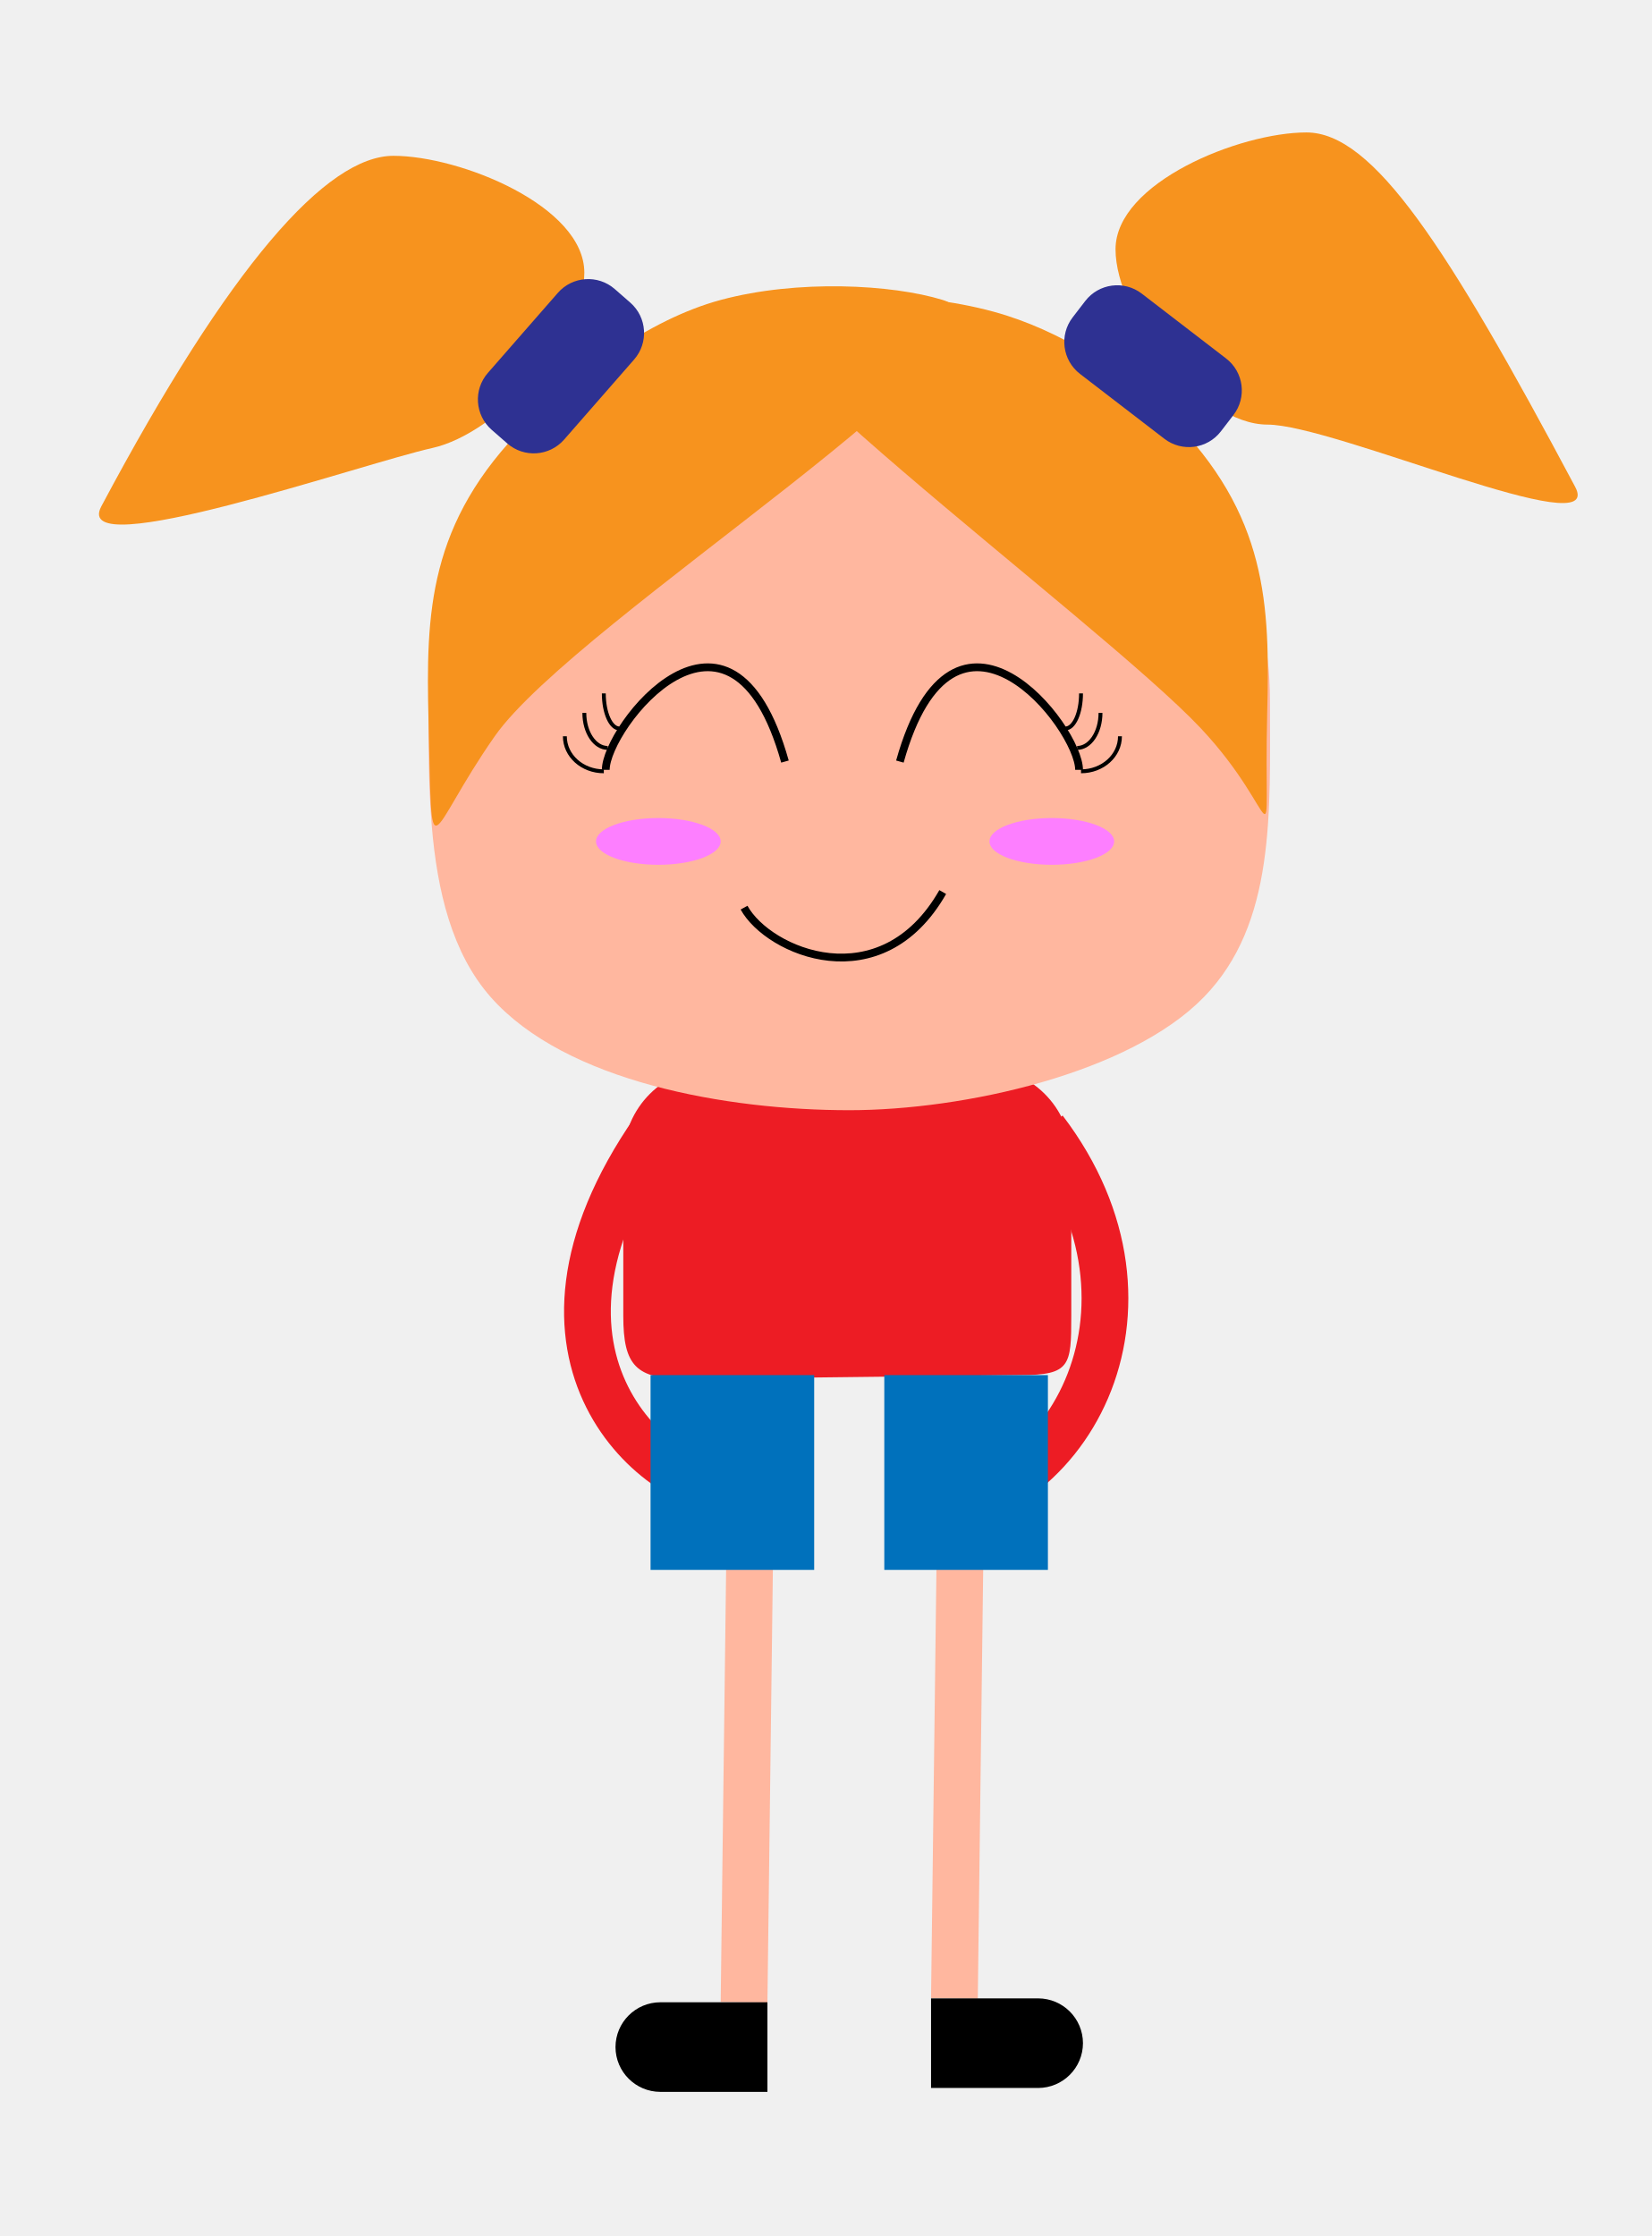
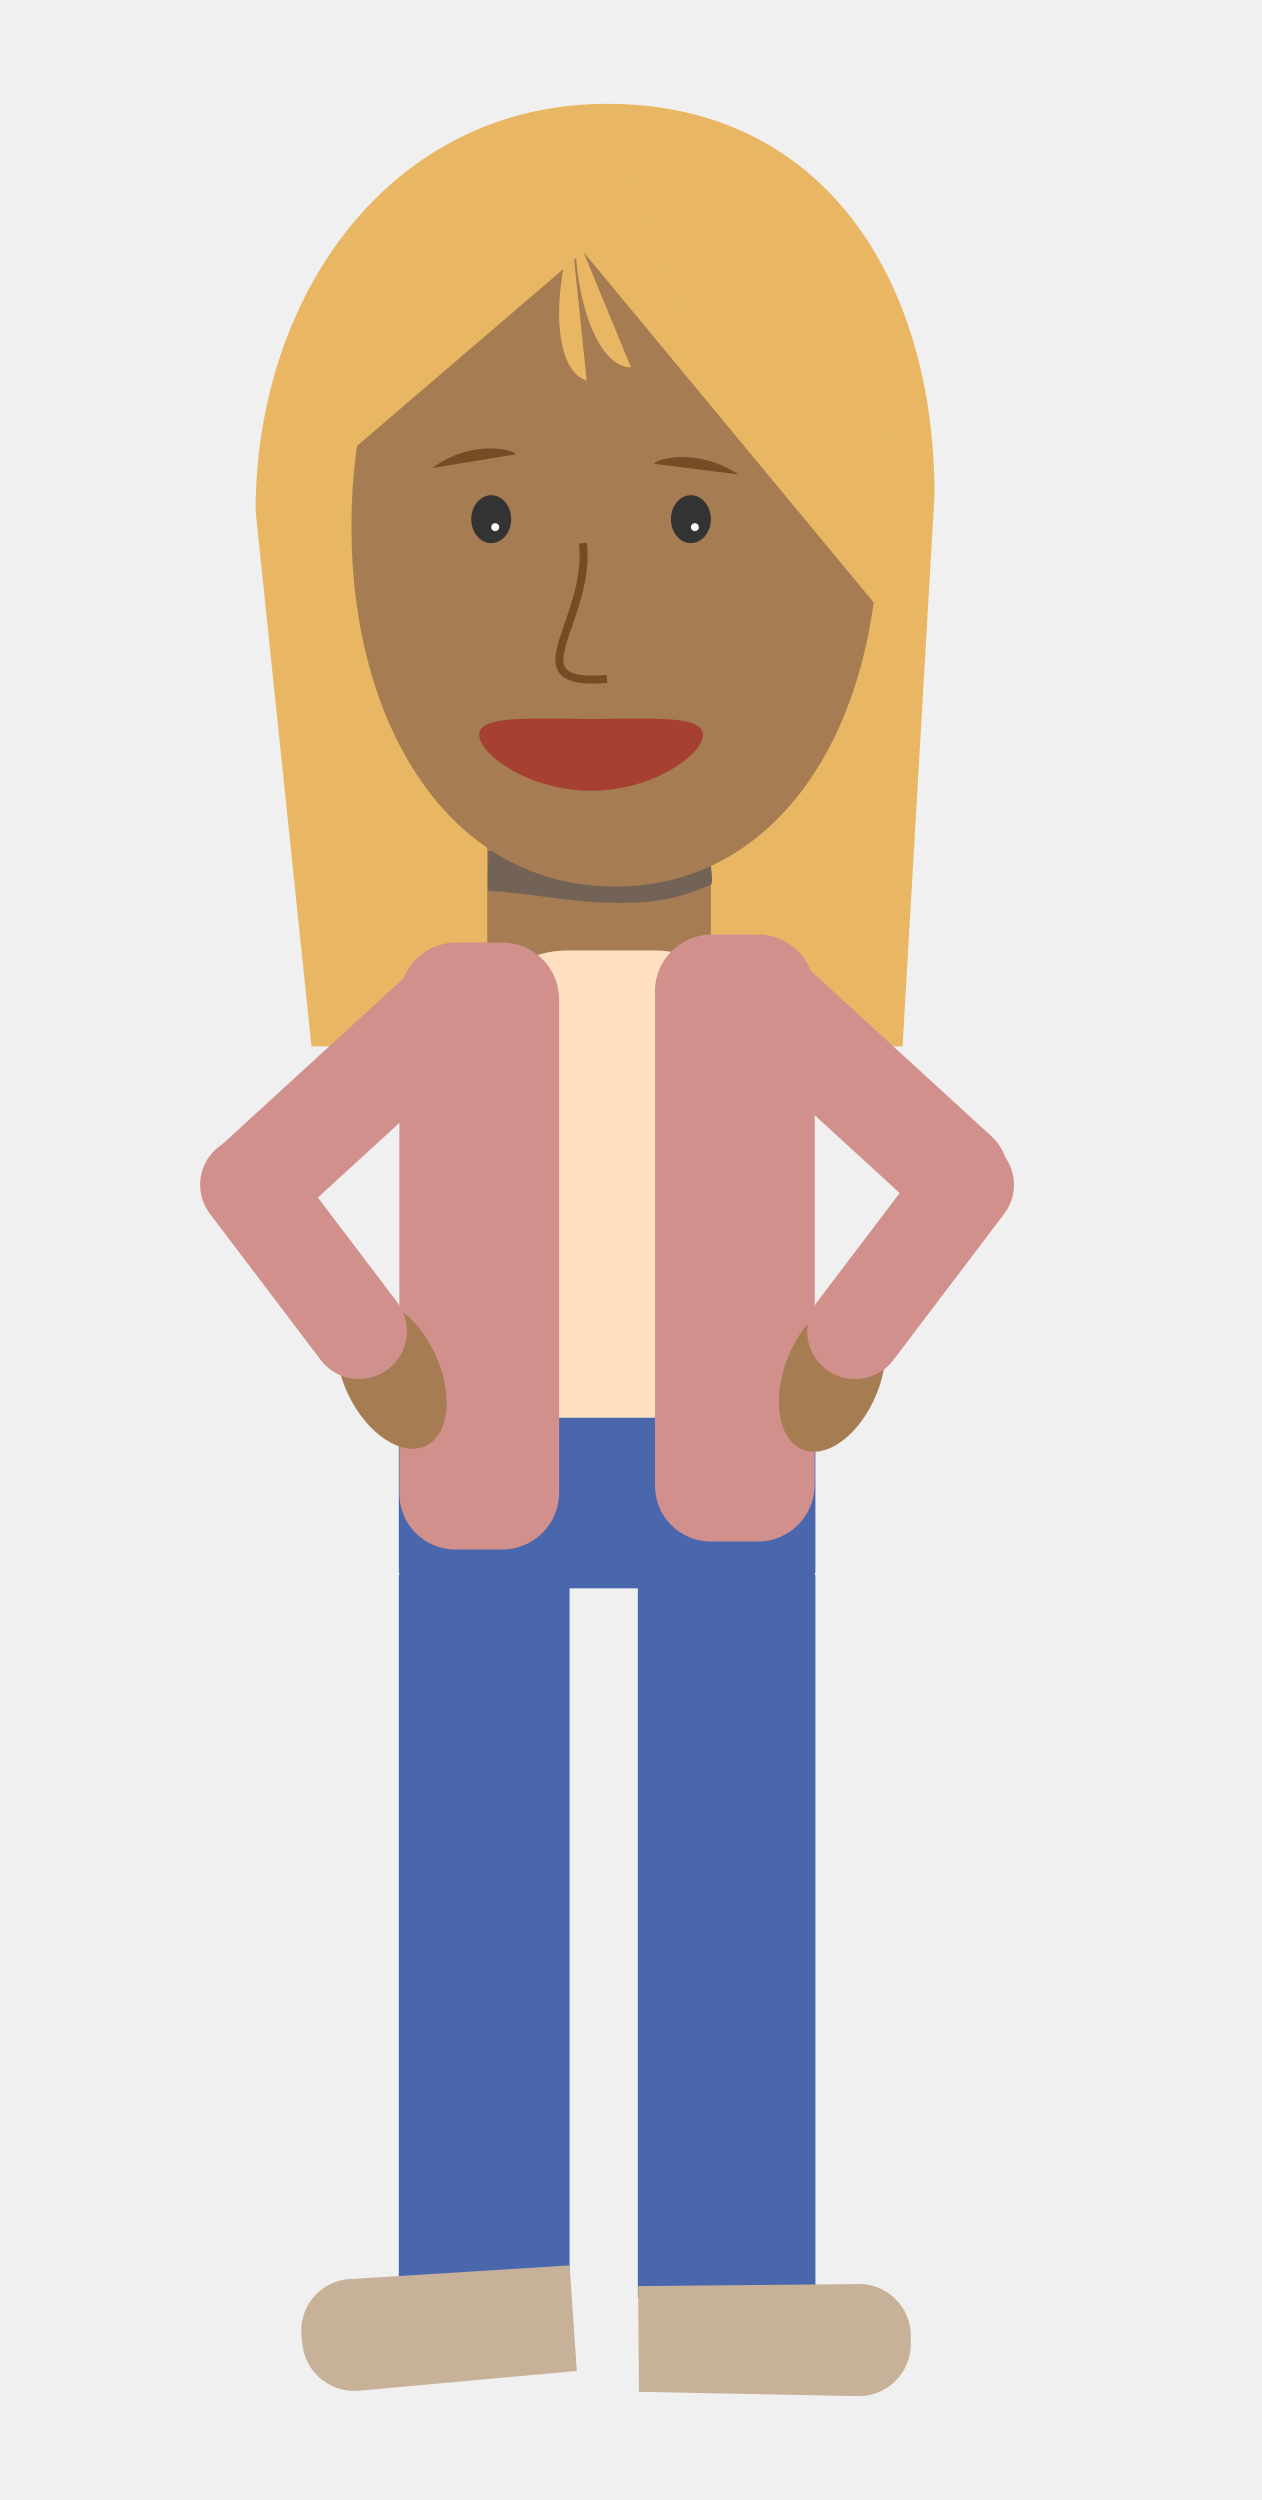
- <svg xmlns="http://www.w3.org/2000/svg" id="Layer_1" data-name="Layer 1" width="424" height="574" viewBox="0 0 424 574">
+ <svg xmlns="http://www.w3.org/2000/svg" id="Layer_1" data-name="Layer 1" width="158" height="313" viewBox="0 0 158 313">
  <defs>
-     <style>.cls-1,.cls-2,.cls-6,.cls-7{fill:none;stroke-miterlimit:10;}.cls-1{stroke:#ffb79f;}.cls-1,.cls-2{stroke-width:12px;}.cls-2{stroke:#ed1c24;}.cls-3{fill:#ed1c24;}.cls-4{fill:#ffb79f;}.cls-5{fill:#f7931e;}.cls-6,.cls-7{stroke:#000;}.cls-6{stroke-width:2px;}.cls-8{fill:#fd7fff;}.cls-9{fill:#2e3192;}.cls-10{fill:#0071bc;}</style>
+     <style>.cls-1{fill:#736357;}.cls-2{fill:#e9b763;}.cls-3{fill:#a67c52;}.cls-4{fill:#a54033;}.cls-5{fill:none;stroke:#754c24;stroke-miterlimit:10;}.cls-6{fill:#333;}.cls-7{fill:#fff;}.cls-8{fill:#754c24;}.cls-9{fill:#ffe1c1;}.cls-10{fill:#4a67ad;}.cls-11{fill:#c7b299;}.cls-12{fill:#d1908b;}</style>
  </defs>
-   <line class="cls-1" x1="247" y1="354" x2="245" y2="513" />
-   <path d="M239,513h27.5A11.53,11.53,0,0,1,278,524.5h0A11.53,11.53,0,0,1,266.5,536H239" />
-   <line class="cls-1" x1="193" y1="355" x2="191" y2="514" />
-   <path d="M197,514H169.5A11.53,11.53,0,0,0,158,525.5h0A11.53,11.53,0,0,0,169.5,537H197" />
-   <path class="cls-2" d="M268,290c35,46,6.13,98.54-36,99" />
-   <path class="cls-2" d="M168,290c-41,59,1.65,93,21,93" />
-   <path class="cls-3" d="M262,353l-86,1c-12.76,0-16-3.44-16-16.2V297.2A23.27,23.27,0,0,1,183.2,274h68.6A23.27,23.27,0,0,1,275,297.2v40.6C275,350.56,274.76,353,262,353Z" />
-   <path class="cls-4" d="M326,180c0,28.53,1.47,57.08-17,76-19.07,19.54-61.54,29-91,29-31.33,0-72.76-7.24-92-29-10-11.33-13.77-27.28-15.17-44.05-.89-10.64-.83-21.61-.83-31.95,0-58,50-105,108-105S326,122,326,180Z" />
-   <path class="cls-5" d="M110,185c1,41-.71,29.3,17,4C148,159,268.76,85.23,242,77c-13-4-37.25-5.32-57,0-19,5.12-37.64,19.64-50,32C109.81,134.19,109.33,157.39,110,185Z" />
-   <path class="cls-5" d="M325.29,183c-1,41,4.15,26.52-17,4C282,159,168,76,196,76c15.22,0,37.68-1.8,59,4,17.37,4.72,34,15.69,45.29,27C325.48,132.19,326,155.39,325.29,183Z" />
-   <path class="cls-6" d="M155.5,197.63c0-10.91,32-52.13,46-2.13" />
-   <path class="cls-7" d="M145,189c0,5,4.47,9,10,9" />
-   <path class="cls-7" d="M150,183c0,5,2.68,9,6,9" />
-   <path class="cls-7" d="M155,178c0,5,1.79,9,4,9" />
-   <path class="cls-6" d="M277,197.63c0-10.91-32-52.13-46-2.13" />
-   <path class="cls-7" d="M287.5,189c0,5-4.47,9-10,9" />
-   <path class="cls-7" d="M282.5,183c0,5-2.68,9-6,9" />
-   <path class="cls-7" d="M277.5,178c0,5-1.79,9-4,9" />
-   <path class="cls-6" d="M191,233c6.24,11.35,35.16,23.73,51-4" />
-   <ellipse class="cls-8" cx="270" cy="216" rx="16" ry="6" />
-   <ellipse class="cls-8" cx="169" cy="216" rx="16" ry="6" />
-   <path class="cls-5" d="M26,130c-8,15.11,67-11,85-15,16.71-3.71,39-27.88,39-45s-31.88-30-49-30S59,68,26,130Z" />
-   <path class="cls-5" d="M404.36,125c8,15.11-61.88-16-79-16s-39-27.88-39-45,31.88-30,49-30S371.36,63,404.36,125Z" />
-   <rect class="cls-9" x="120" y="81" width="48" height="26" rx="10.35" ry="10.35" transform="translate(-21.54 140.56) rotate(-48.84)" />
-   <rect class="cls-9" x="272" y="81" width="48" height="26" rx="10.35" ry="10.35" transform="translate(118.65 -160.95) rotate(37.56)" />
-   <rect class="cls-10" x="167" y="353" width="42" height="50" />
-   <rect class="cls-10" x="227" y="353" width="42" height="50" />
+   <path class="cls-1" d="M89.68,110.94A36.26,36.26,0,0,0,104,94.22c.6-1.42-.6-3.6,0-5a36.26,36.26,0,0,1-14.31,16.72c-.78.48.72,4.55,0,5Z" />
+   <path class="cls-2" d="M39,131,32,64c0-27.06,16.94-51,44-51h0c27.06,0,41,21.94,41,49l-4,69" />
+   <path class="cls-3" d="M89,121H61V105H89v16Z" />
+   <path class="cls-1" d="M61.14,111.53c5,.27,9.78,1.33,14.72,1.48s8.45-.19,13.1-2.21c.64-.28-.58-4.75,0-5-4.65,2-8.11,2.35-13.1,2.21s-9.77-1.21-14.72-1.48c0,0-.13,5,0,5Z" />
+   <path class="cls-3" d="M110,65.91C110,91,97.59,111,77,111S44,91,44,65.91,56.41,20,77,20,110,40.78,110,65.91Z" />
+   <path class="cls-4" d="M88,92c0,2.49-6.27,7-14,7s-14-4.51-14-7,6.27-2,14-2S88,89.51,88,92Z" />
+   <path class="cls-5" d="M76,85c-12,1-2-7-3-17" />
+   <ellipse class="cls-6" cx="61.5" cy="65" rx="2.5" ry="3" />
+   <circle class="cls-7" cx="62" cy="66" r="0.5" />
+   <ellipse class="cls-6" cx="86.5" cy="65" rx="2.5" ry="3" />
+   <circle class="cls-7" cx="87" cy="66" r="0.5" />
+   <path class="cls-8" d="M64.59,56.88c-.17-.53-5.34-2-10.47,1.71" />
+   <path class="cls-8" d="M81.9,58.07c.14-.53,5.26-2.18,10.52,1.33" />
+   <path class="cls-2" d="M90,17,62.62,20.6c-5.47,0-19.91,13.92-19.91,19.2L34,65" />
+   <path class="cls-2" d="M61,17l36,4.6c5.9,0,15,30.08,15,35.4l2,24" />
+   <path class="cls-2" d="M77,20c0,11.61,4.47,21,10,21" />
+   <path class="cls-2" d="M72,29c0,9.4,3.13,17,7,17" />
+   <path class="cls-2" d="M71.55,29.36c-2.66,9-1.81,17.19,1.9,18.28" />
+   <rect class="cls-9" x="59" y="119" width="35" height="65" rx="12" ry="12" />
+   <rect class="cls-10" x="49.93" y="177.5" width="52.16" height="21.36" rx="2.3" ry="2.3" />
+   <rect class="cls-10" x="49.93" y="197.18" width="21.38" height="90.45" />
+   <rect class="cls-10" x="79.86" y="197.18" width="22.23" height="90.45" />
+   <path class="cls-11" d="M72.22,296.84l-27.52,2.5a6.54,6.54,0,0,1-6.87-6.1l-.06-.58a6.49,6.49,0,0,1,5.54-7.29l28-1.74" />
+   <path class="cls-11" d="M80,299.46l27.63.54a6.52,6.52,0,0,0,6.4-6.58l0-.58a6.51,6.51,0,0,0-6.06-6.88l-28.08.26" />
+   <rect class="cls-12" x="38.23" y="113.22" width="13" height="46.8" rx="6.5" ry="6.5" transform="translate(115.27 11.36) rotate(47.52)" />
+   <path class="cls-12" d="M57.12,118H63a7,7,0,0,1,7,7v61.9A7.12,7.12,0,0,1,62.88,194H57.12A7.12,7.12,0,0,1,50,186.88V125.12A7.12,7.12,0,0,1,57.12,118Z" transform="translate(120 312) rotate(-180)" />
+   <path class="cls-12" d="M89.12,117H95a7,7,0,0,1,7,7v61.9A7.12,7.12,0,0,1,94.88,193H89.12A7.12,7.12,0,0,1,82,185.88V124.12A7.12,7.12,0,0,1,89.12,117Z" transform="translate(184 310) rotate(-180)" />
+   <rect class="cls-12" x="100.77" y="112.22" width="13" height="46.8" rx="6.5" ry="6.5" transform="translate(279.73 148.11) rotate(132.48)" />
+   <ellipse class="cls-3" cx="49" cy="172" rx="6" ry="10" transform="translate(-69.2 37.78) rotate(-25.47)" />
+   <ellipse class="cls-3" cx="104" cy="172" rx="10" ry="6" transform="matrix(0.37, -0.93, 0.93, 0.37, -94.23, 205.27)" />
+   <rect class="cls-12" x="108" y="140" width="12" height="35" rx="6" ry="6" transform="translate(109.72 351.88) rotate(-142.84)" />
+   <rect class="cls-12" x="32" y="140" width="12" height="35" rx="6" ry="6" transform="translate(-87.42 54.93) rotate(-37.16)" />
</svg>
